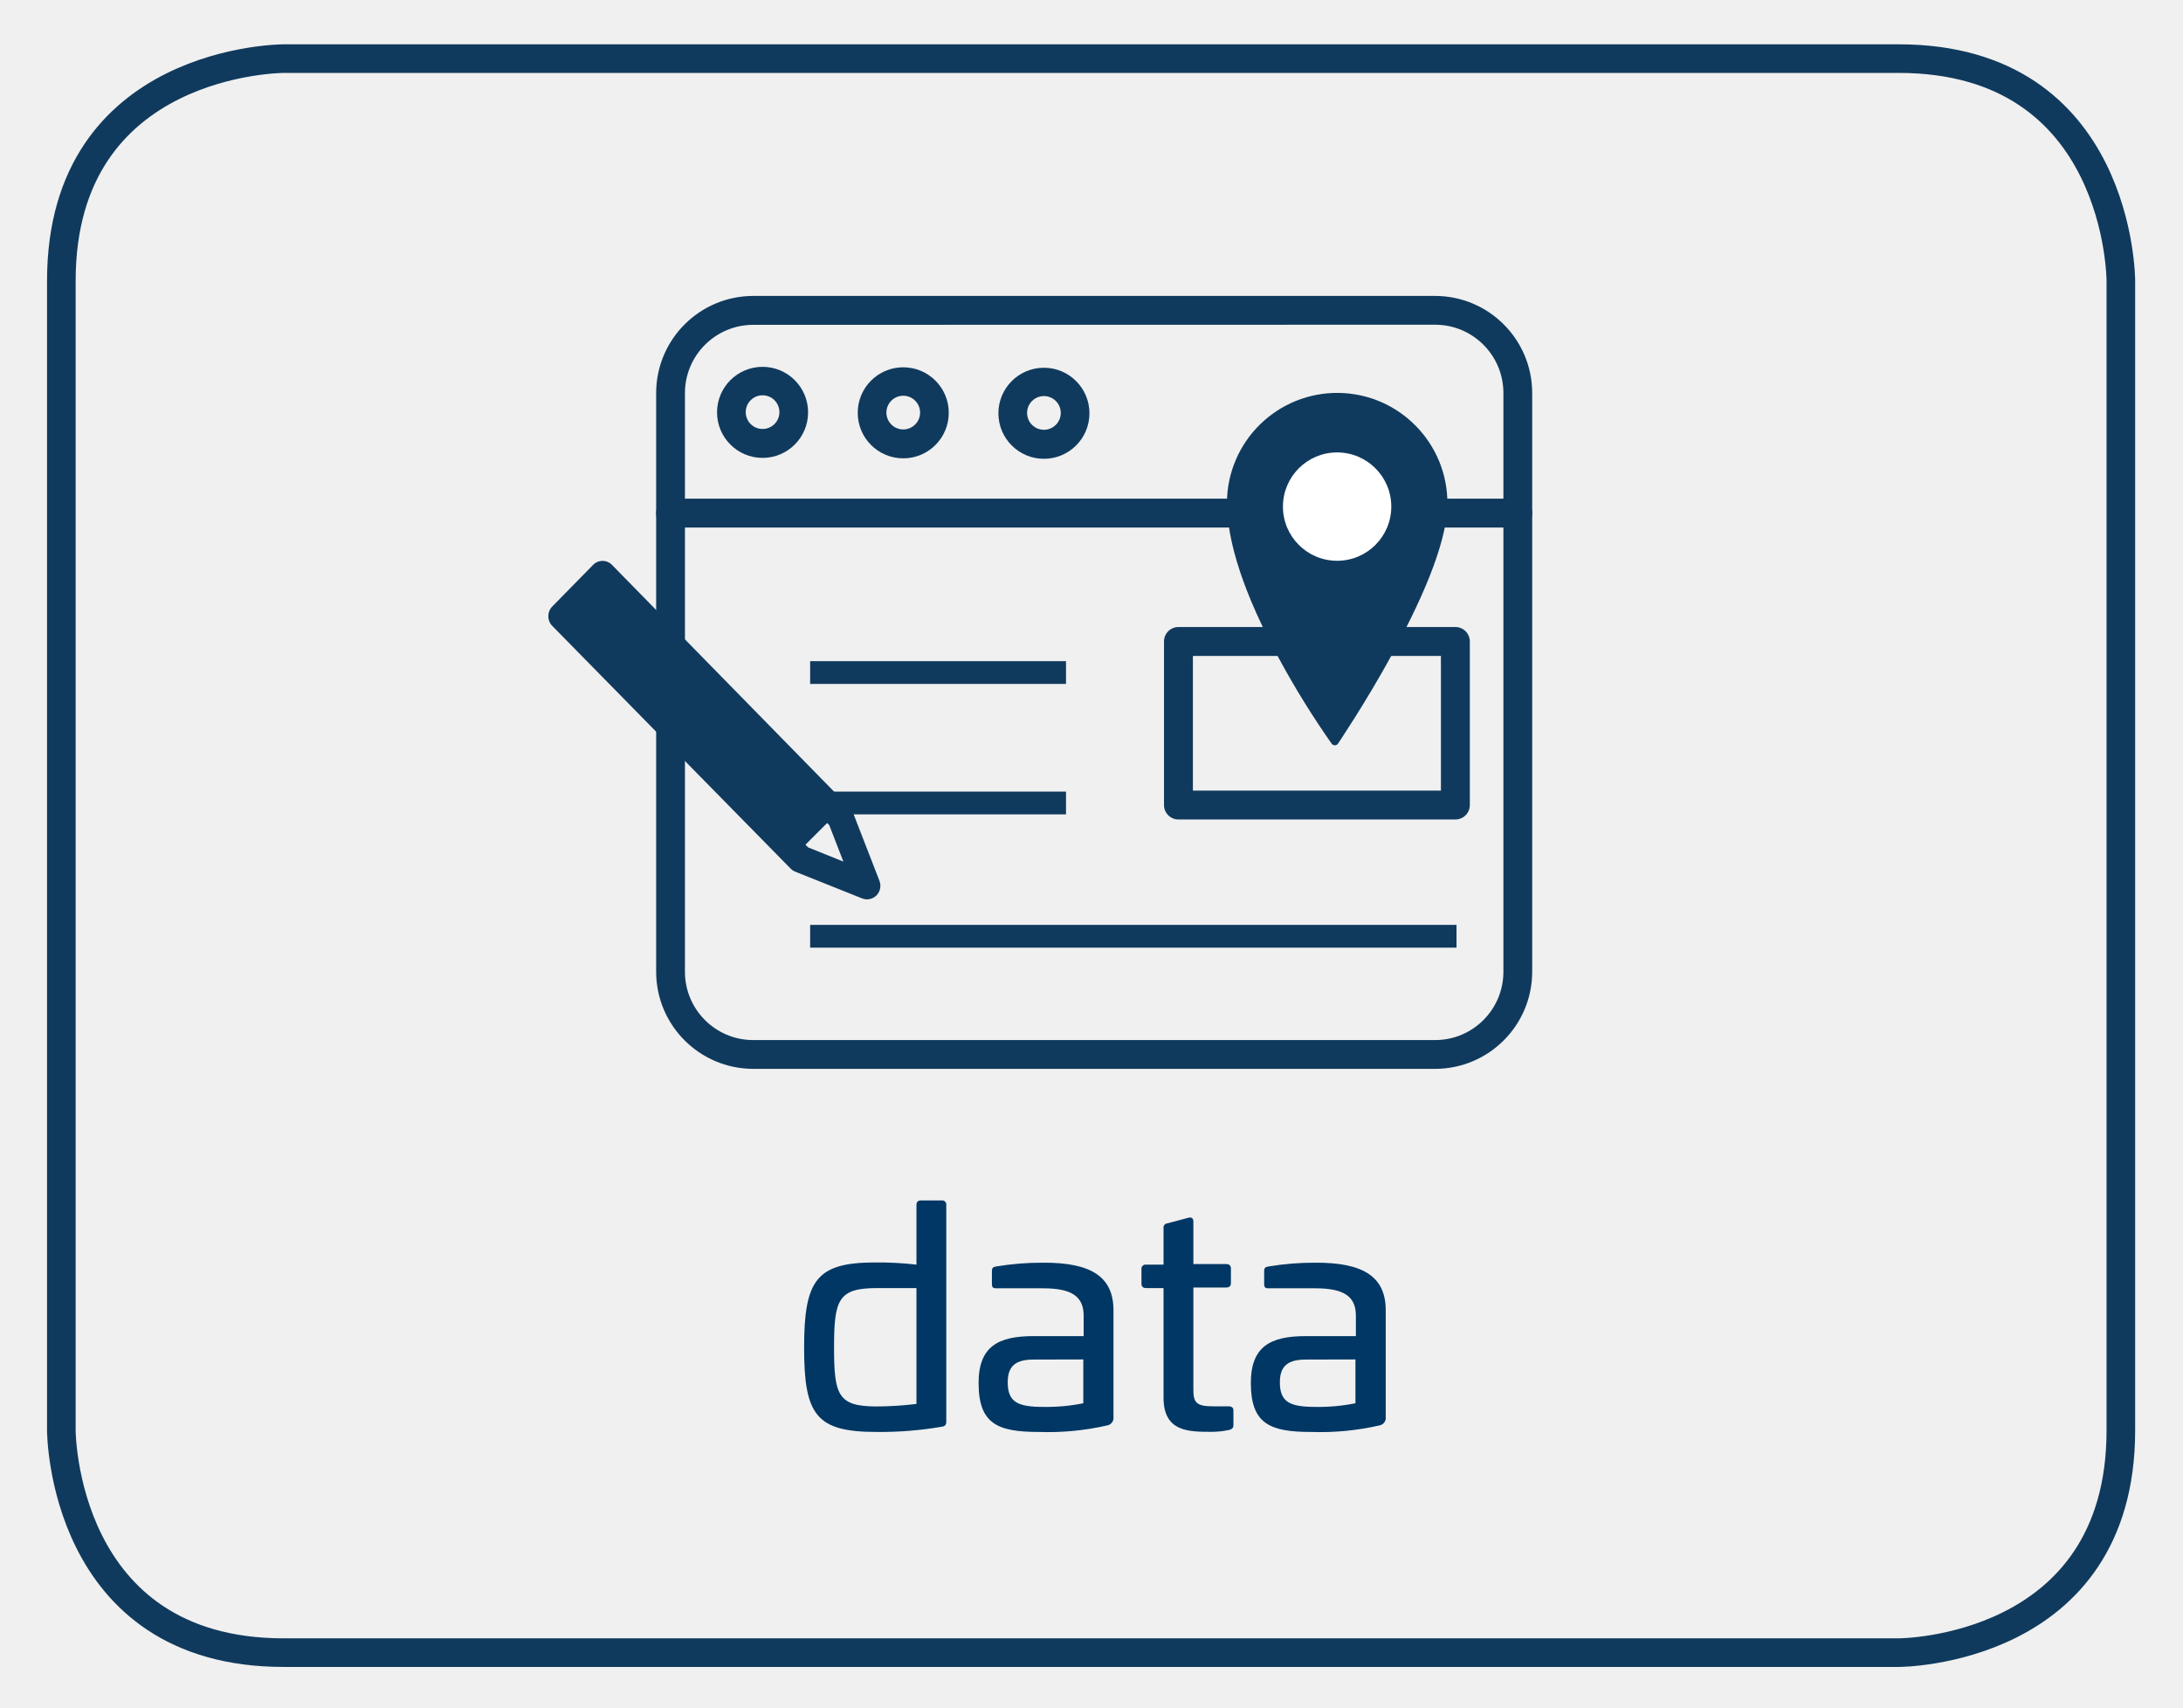
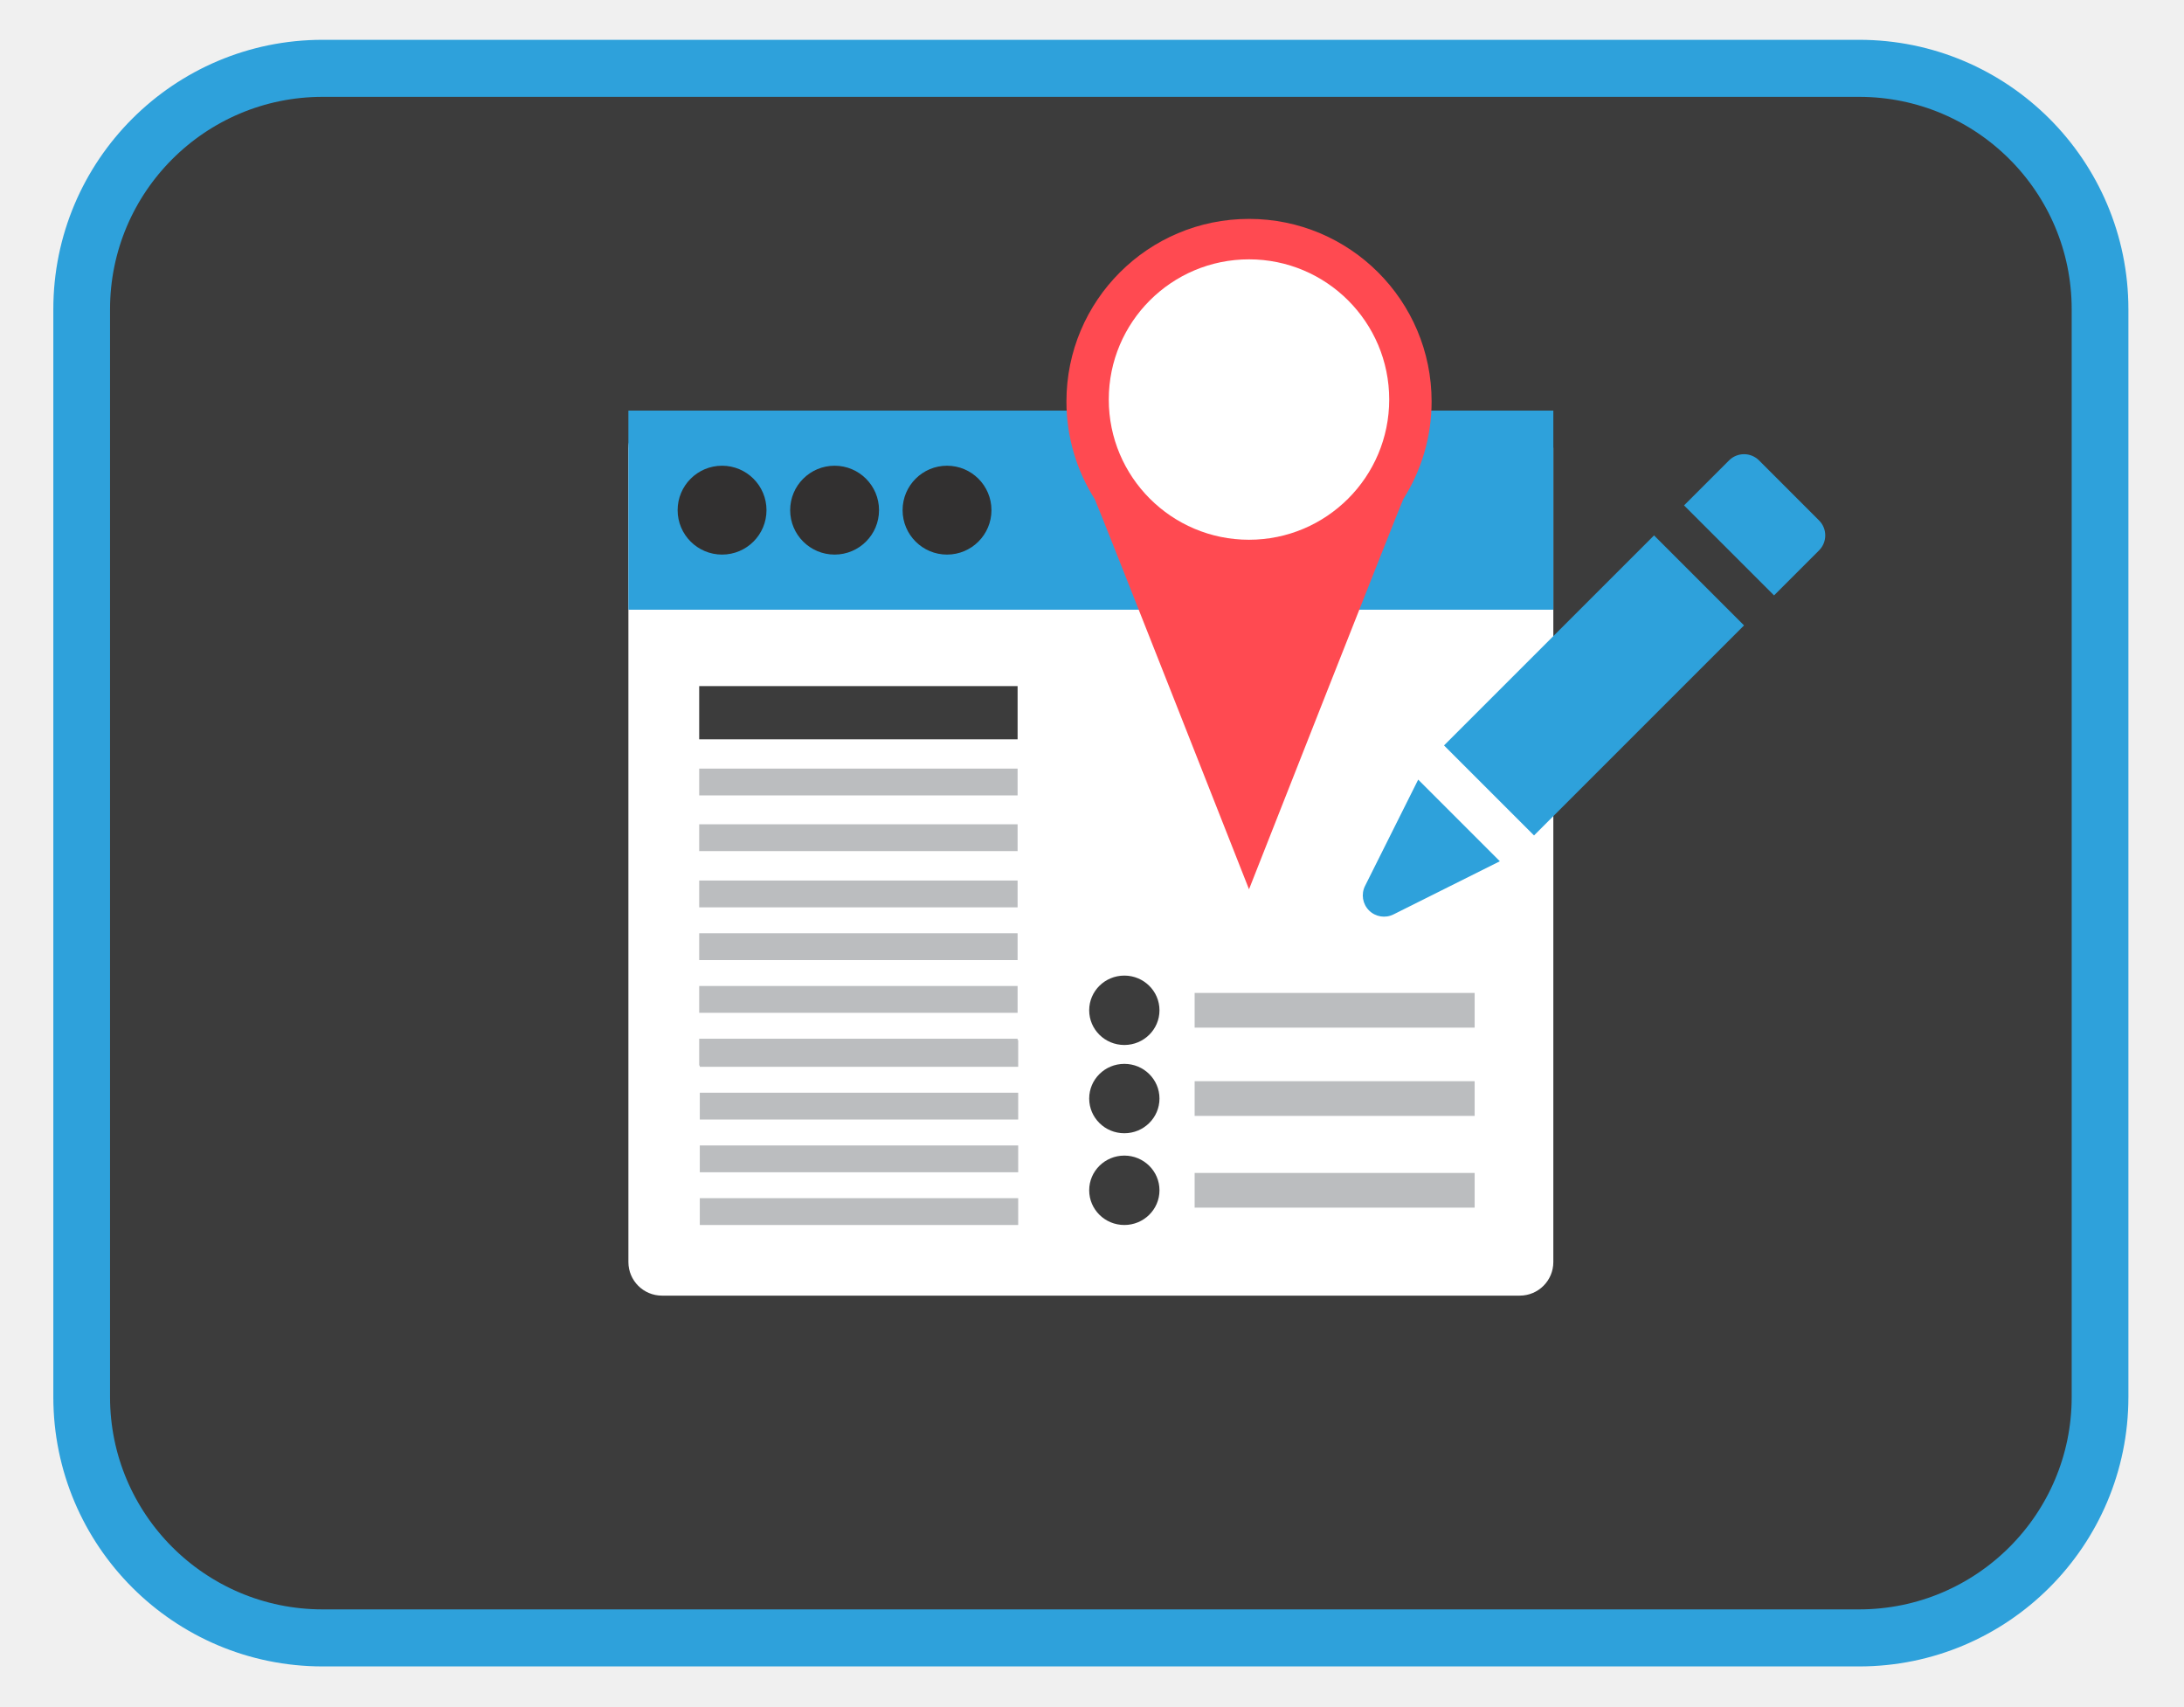
- <svg xmlns="http://www.w3.org/2000/svg" viewBox="0 0 191.8 150">
-   <path d="M24.92,5.15S5.39,5.15,5.39,24.67v101s0,19.53,19.53,19.53h141.9s19.52,0,19.52-19.53V24.67s0-19.52-19.52-19.52Z" style="fill:none;stroke:#103a5d;stroke-width:2.514px" />
-   <path d="M82.73,105.47a.36.36,0,0,1,.41.4v19.06c0,.3-.17.4-.44.43a31.7,31.7,0,0,1-5.68.45c-5.3,0-6.37-1.47-6.37-7.4s1.07-7.49,6.23-7.49a29.19,29.19,0,0,1,3.64.19v-5.24c0-.27.13-.4.41-.4Zm-5.68,7.7c-3.39,0-3.77,1-3.77,5.21s.35,5.19,3.74,5.19a29.9,29.9,0,0,0,3.5-.22V113.17Z" style="fill:#003764" />
-   <path d="M97.83,115.12v9.36a.67.67,0,0,1-.52.75,23.3,23.3,0,0,1-6.06.58c-3.61,0-5.27-.72-5.27-4.3,0-3.21,1.72-4.12,4.83-4.12l4.4,0v-1.79c0-1.66-1-2.41-3.55-2.41h-4.1c-.33,0-.41-.08-.41-.4v-1.1c0-.32.11-.37.38-.42a24.47,24.47,0,0,1,4.13-.33C95.92,110.92,97.83,112.21,97.83,115.12Zm-7,4.33c-1.5,0-2.29.48-2.29,2,0,1.76.9,2.16,3.14,2.16a16.38,16.38,0,0,0,3.5-.32v-3.85Z" style="fill:#003764" />
-   <path d="M104.38,107c.3-.08.47,0,.47.35v3.71h2.87c.3,0,.43.14.43.41v1.25c0,.27-.13.4-.43.4h-2.87v9c0,1.17.33,1.44,1.77,1.44h1.31c.3,0,.44.11.44.37v1.29c0,.24-.14.37-.41.42a7.15,7.15,0,0,1-1.53.16c-2,0-4.2,0-4.2-3v-9.63H100.7c-.28,0-.41-.13-.41-.4v-1.25a.36.36,0,0,1,.41-.41h1.53v-3.2a.37.37,0,0,1,.35-.43Z" style="fill:#003764" />
-   <path d="M121.75,115.12v9.36a.67.67,0,0,1-.52.75,23.3,23.3,0,0,1-6.06.58c-3.6,0-5.27-.72-5.27-4.3,0-3.21,1.72-4.12,4.83-4.12l4.4,0v-1.79c0-1.66-1-2.41-3.55-2.41h-4.1c-.33,0-.41-.08-.41-.4v-1.1c0-.32.11-.37.39-.42a24.36,24.36,0,0,1,4.12-.33C119.84,110.92,121.75,112.21,121.75,115.12Zm-7,4.33c-1.5,0-2.3.48-2.3,2,0,1.76.91,2.16,3.14,2.16a16.38,16.38,0,0,0,3.5-.32v-3.85Z" style="fill:#003764" />
-   <path d="M126.09,93.91H66.18a8.54,8.54,0,0,1-8.53-8.53V34.53A8.54,8.54,0,0,1,66.18,26h59.91a8.54,8.54,0,0,1,8.53,8.53V85.38A8.54,8.54,0,0,1,126.09,93.91ZM66.18,28.54a6,6,0,0,0-6,6V85.38a6,6,0,0,0,6,6h59.91a6,6,0,0,0,6-6V34.53a6,6,0,0,0-6-6Z" style="fill:#103a5d" />
-   <path d="M133.35,46.35H58.92a1.27,1.27,0,0,1,0-2.54h74.43a1.27,1.27,0,1,1,0,2.54Z" style="fill:#103a5d" />
-   <path d="M79.36,40.27a4,4,0,1,1,4-4A4,4,0,0,1,79.36,40.27Zm0-5.5a1.48,1.48,0,1,0,1.48,1.48A1.48,1.48,0,0,0,79.36,34.77Z" style="fill:#103a5d" />
-   <path d="M67,40.23a4,4,0,1,1,4-4A4,4,0,0,1,67,40.23Zm0-5.5a1.48,1.48,0,1,0,1.48,1.48A1.48,1.48,0,0,0,67,34.73Z" style="fill:#103a5d" />
-   <path d="M91.72,40.31a4,4,0,1,1,4-4A4,4,0,0,1,91.72,40.31Zm0-5.51a1.48,1.48,0,1,0,1.48,1.48A1.48,1.48,0,0,0,91.72,34.8Z" style="fill:#103a5d" />
-   <path d="M127.87,72H103.54a1.27,1.27,0,0,1-1.27-1.27V56.36a1.27,1.27,0,0,1,1.27-1.27h24.33a1.27,1.27,0,0,1,1.27,1.27V70.7A1.27,1.27,0,0,1,127.87,72Zm-23.06-2.54H126.6V57.63H104.81Z" style="fill:#103a5d" />
-   <line x1="71.18" y1="82.26" x2="127.97" y2="82.26" style="fill:none;stroke:#103a5d;stroke-miterlimit:10;stroke-width:2px" />
-   <line x1="71.18" y1="70.55" x2="93.66" y2="70.55" style="fill:none;stroke:#103a5d;stroke-miterlimit:10;stroke-width:2px" />
-   <line x1="71.18" y1="59.09" x2="93.66" y2="59.09" style="fill:none;stroke:#103a5d;stroke-miterlimit:10;stroke-width:2px" />
-   <path d="M117.59,34.52h0a9.69,9.69,0,0,0-9.79,9.6c0,3.5,1.52,8.14,4.6,13.79A75.82,75.82,0,0,0,117,65.34a.35.35,0,0,0,.28.14h0a.32.32,0,0,0,.28-.15s2.41-3.56,4.77-7.87c3.18-5.83,4.81-10.25,4.84-13.15A9.69,9.69,0,0,0,117.59,34.52Zm4.38,10A4.5,4.5,0,1,1,117.51,40,4.52,4.52,0,0,1,122,44.49Z" style="fill:#103a5d" />
-   <circle cx="117.48" cy="44.51" r="4.76" style="fill:#fff" />
-   <path d="M48.53,55,69.46,76.31a1.18,1.18,0,0,0,.4.27l5.9,2.36a1.26,1.26,0,0,0,.43.08,1.18,1.18,0,0,0,.82-.35,1.21,1.21,0,0,0,.26-1.28l-2.33-6a1,1,0,0,0-.26-.41L53.77,49.63a1.14,1.14,0,0,0-.83-.35,1.16,1.16,0,0,0-.83.35l-3.58,3.65A1.22,1.22,0,0,0,48.53,55ZM51,54.14l1.93-2L72.86,72.5l1.24,3.2L71,74.45Z" style="fill:#103a5d" />
-   <rect x="59.78" y="48.67" width="3.62" height="28.76" transform="translate(-26.54 62.02) rotate(-45)" style="fill:#103a5d" />
+ <svg xmlns="http://www.w3.org/2000/svg" width="100%" height="100%" viewBox="0 0 192 150" version="1.1" xml:space="preserve" style="fill-rule:evenodd;clip-rule:evenodd;stroke-linecap:round;stroke-linejoin:round;stroke-miterlimit:1.5;">
+   <g transform="matrix(0.973783,0,0,0.97943,4.07961,2.75886)">
+     <path d="M185.4,24.939L185.4,122.578C185.4,134.512 175.655,144.2 163.653,144.2L24.932,144.2C12.93,144.2 3.185,134.512 3.185,122.578L3.185,24.939C3.185,13.005 12.93,3.317 24.932,3.317L163.653,3.317C175.655,3.317 185.4,13.005 185.4,24.939Z" style="fill:rgb(60,60,60);stroke:rgb(46,161,219);stroke-width:5.12px;" />
+   </g>
+   <g transform="matrix(0.897876,0,0,0.897876,-133.971,19.2451)">
+     <g transform="matrix(1.30765,0,0,1.30765,130.257,2.61487)">
+       <g transform="matrix(0.0680903,0,0,0.0680903,30.5625,6.47222)">
+         <path d="M1472.12,127.955L1472.12,1022.7C1472.12,1043.07 1455.58,1059.6 1435.22,1059.6L491.923,1059.6C471.558,1059.6 455.023,1043.07 455.023,1022.7L455.023,127.955C455.023,107.59 471.558,91.056 491.923,91.056L1435.22,91.056C1455.58,91.056 1472.12,107.59 1472.12,127.955Z" style="fill:white;" />
+       </g>
+       <g transform="matrix(0.0680903,0,0,0.0153923,30.5625,10.952)">
+         <rect x="455.023" y="91.056" width="1017.1" height="968.548" style="fill:rgb(46,161,219);" />
+       </g>
+       <g transform="matrix(0.0385144,0,0,0.0385144,211.046,9.06698)">
+         <circle cx="-3699.6" cy="278.875" r="86.383" style="fill:rgb(50,48,48);" />
+       </g>
+       <g transform="matrix(0.0385144,0,0,0.0385144,219.472,9.06698)">
+         <circle cx="-3699.6" cy="278.875" r="86.383" style="fill:rgb(50,48,48);" />
+       </g>
+       <g transform="matrix(0.0385144,0,0,0.0385144,227.89,9.06698)">
+         <circle cx="-3699.6" cy="278.875" r="86.383" style="fill:rgb(50,48,48);" />
+       </g>
+     </g>
+     <g transform="matrix(1.58346,0,0,1.58346,-164.225,-84.7141)">
+       <g transform="matrix(1.27783,0,0,1.27783,-241.751,-261.342)">
+         <path d="M411.999,259.948L411.997,259.948C412.864,258.58 413.369,256.96 413.369,255.222C413.369,250.343 409.413,246.387 404.533,246.387C399.653,246.387 395.698,250.342 395.698,255.222C395.698,256.96 396.201,258.58 397.068,259.948C397.146,260.067 404.533,278.827 404.533,278.827C404.533,278.827 411.919,260.067 411.999,259.948Z" style="fill:rgb(255,74,81);fill-rule:nonzero;" />
+       </g>
+       <g transform="matrix(1.27783,0,0,1.27783,-241.751,-261.342)">
+         <path d="M404.532,248.344C400.784,248.344 397.747,251.381 397.747,255.128C397.747,258.873 400.784,261.913 404.532,261.913C408.279,261.913 411.317,258.873 411.317,255.128C411.317,251.381 408.279,248.344 404.532,248.344Z" style="fill:white;fill-rule:nonzero;" />
+       </g>
+     </g>
+     <g transform="matrix(1,0,0,1,2.22748,-4.45496)">
+       <g transform="matrix(1,0,0,1,135.128,-81.421)">
+         <g transform="matrix(0.248313,0,0,0.258135,38.6546,153.135)">
+           <rect x="167.764" y="50.399" width="125.547" height="10.17" style="fill:rgb(187,189,191);" />
+         </g>
+         <g transform="matrix(0.248313,0,0,0.258135,38.6546,142.81)">
+           <rect x="167.764" y="70.399" width="125.547" height="10.17" style="fill:rgb(187,189,191);" />
+         </g>
+         <g transform="matrix(0.248313,0,0,0.258135,38.6546,132.484)">
+           <rect x="167.764" y="90.399" width="125.547" height="10.17" style="fill:rgb(187,189,191);" />
+         </g>
+         <g transform="matrix(0.248313,0,0,0.258135,38.6546,122.159)">
+           <rect x="167.764" y="110.399" width="125.547" height="10.17" style="fill:rgb(187,189,191);" />
+         </g>
+         <g transform="matrix(0.248313,0,0,0.258135,38.7127,168.748)">
+           <rect x="167.764" y="50.399" width="125.547" height="10.17" style="fill:rgb(187,189,191);" />
+         </g>
+         <g transform="matrix(0.248313,0,0,0.258135,38.7127,158.423)">
+           <rect x="167.764" y="70.399" width="125.547" height="10.17" style="fill:rgb(187,189,191);" />
+         </g>
+         <g transform="matrix(0.248313,0,0,0.258135,38.7127,148.097)">
+           <rect x="167.764" y="90.399" width="125.547" height="10.17" style="fill:rgb(187,189,191);" />
+         </g>
+         <g transform="matrix(0.248313,0,0,0.258135,38.7127,137.772)">
+           <rect x="167.764" y="110.399" width="125.547" height="10.17" style="fill:rgb(187,189,191);" />
+         </g>
+         <g transform="matrix(0.248313,0,0,0.258135,38.6546,116.652)">
+           <rect x="167.764" y="110.399" width="125.547" height="10.17" style="fill:rgb(187,189,191);" />
+         </g>
+         <g transform="matrix(0.248313,0,0,0.258135,38.6546,111.2)">
+           <rect x="167.764" y="110.399" width="125.547" height="10.17" style="fill:rgb(187,189,191);" />
+         </g>
+         <g transform="matrix(0.248313,0,0,0.258135,38.6546,96.6706)">
+           <rect x="167.764" y="135.39" width="125.547" height="20.189" style="fill:rgb(60,60,60);" />
+         </g>
+       </g>
+       <g transform="matrix(1.2106,0,0,1.14967,156.399,-39.3443)">
+         <g transform="matrix(0.248313,0,0,0.258135,70.6525,29.2098)">
+           <rect x="73.245" y="289.8" width="91.205" height="11.447" style="fill:rgb(187,189,191);" />
+         </g>
+         <g transform="matrix(0,0.258135,0.248313,0,83.1551,102.54)">
+           <path d="M11.447,-11.448C5.12,-11.448 0,-6.328 0,-0C0,6.316 5.12,11.447 11.447,11.447C17.775,11.447 22.895,6.316 22.895,-0C22.895,-6.328 17.775,-11.448 11.447,-11.448" style="fill:rgb(60,60,60);fill-rule:nonzero;" />
+         </g>
+         <g transform="matrix(0.248313,0,0,0.258135,70.6525,44.5399)">
+           <rect x="73.245" y="289.8" width="91.205" height="11.447" style="fill:rgb(187,189,191);" />
+         </g>
+         <g transform="matrix(0.248313,0,0,0.258135,70.6525,29.2409)">
+           <rect x="73.245" y="318.8" width="91.205" height="11.447" style="fill:rgb(187,189,191);" />
+         </g>
+         <g transform="matrix(0,0.258135,0.248313,0,83.1551,117.87)">
+           <path d="M11.447,-11.448C5.12,-11.448 0,-6.328 0,-0C0,6.316 5.12,11.447 11.447,11.447C17.775,11.447 22.895,6.316 22.895,-0C22.895,-6.328 17.775,-11.448 11.447,-11.448" style="fill:rgb(60,60,60);fill-rule:nonzero;" />
+         </g>
+         <g transform="matrix(0,0.258135,0.248313,0,83.1551,110.057)">
+           <path d="M11.447,-11.448C5.12,-11.448 0,-6.328 0,-0C0,6.316 5.12,11.447 11.447,11.447C17.775,11.447 22.895,6.316 22.895,-0C22.895,-6.328 17.775,-11.448 11.447,-11.448" style="fill:rgb(60,60,60);fill-rule:nonzero;" />
+         </g>
+       </g>
+     </g>
+     <g transform="matrix(6.12323e-17,1,-1,6.12323e-17,375.11,-162.667)">
+       <g transform="matrix(5.79642e-17,-0.946628,0.946628,5.79642e-17,-21.2544,453.761)">
+         <path d="M421.096,236.336L411.787,227.027L390.063,248.749L399.374,258.06L421.096,236.336Z" style="fill:rgb(46,161,219);fill-rule:nonzero;" />
+       </g>
+       <g transform="matrix(5.79642e-17,-0.946628,0.946628,5.79642e-17,-21.2544,453.761)">
+         <path d="M428.853,228.578C429.71,227.721 429.71,226.333 428.853,225.476L422.647,219.27C421.79,218.413 420.402,218.413 419.544,219.27L414.89,223.924L424.199,233.233L428.853,228.578Z" style="fill:rgb(46,161,219);fill-rule:nonzero;" />
+       </g>
+       <g transform="matrix(5.79642e-17,-0.946628,0.946628,5.79642e-17,-21.2544,453.761)">
+         <path d="M384.838,266.229L395.838,260.731L387.393,252.285L381.894,263.284C381.472,264.129 381.637,265.149 382.306,265.817C382.974,266.486 383.995,266.651 384.838,266.229Z" style="fill:rgb(46,161,219);fill-rule:nonzero;" />
+       </g>
+     </g>
+   </g>
</svg>
